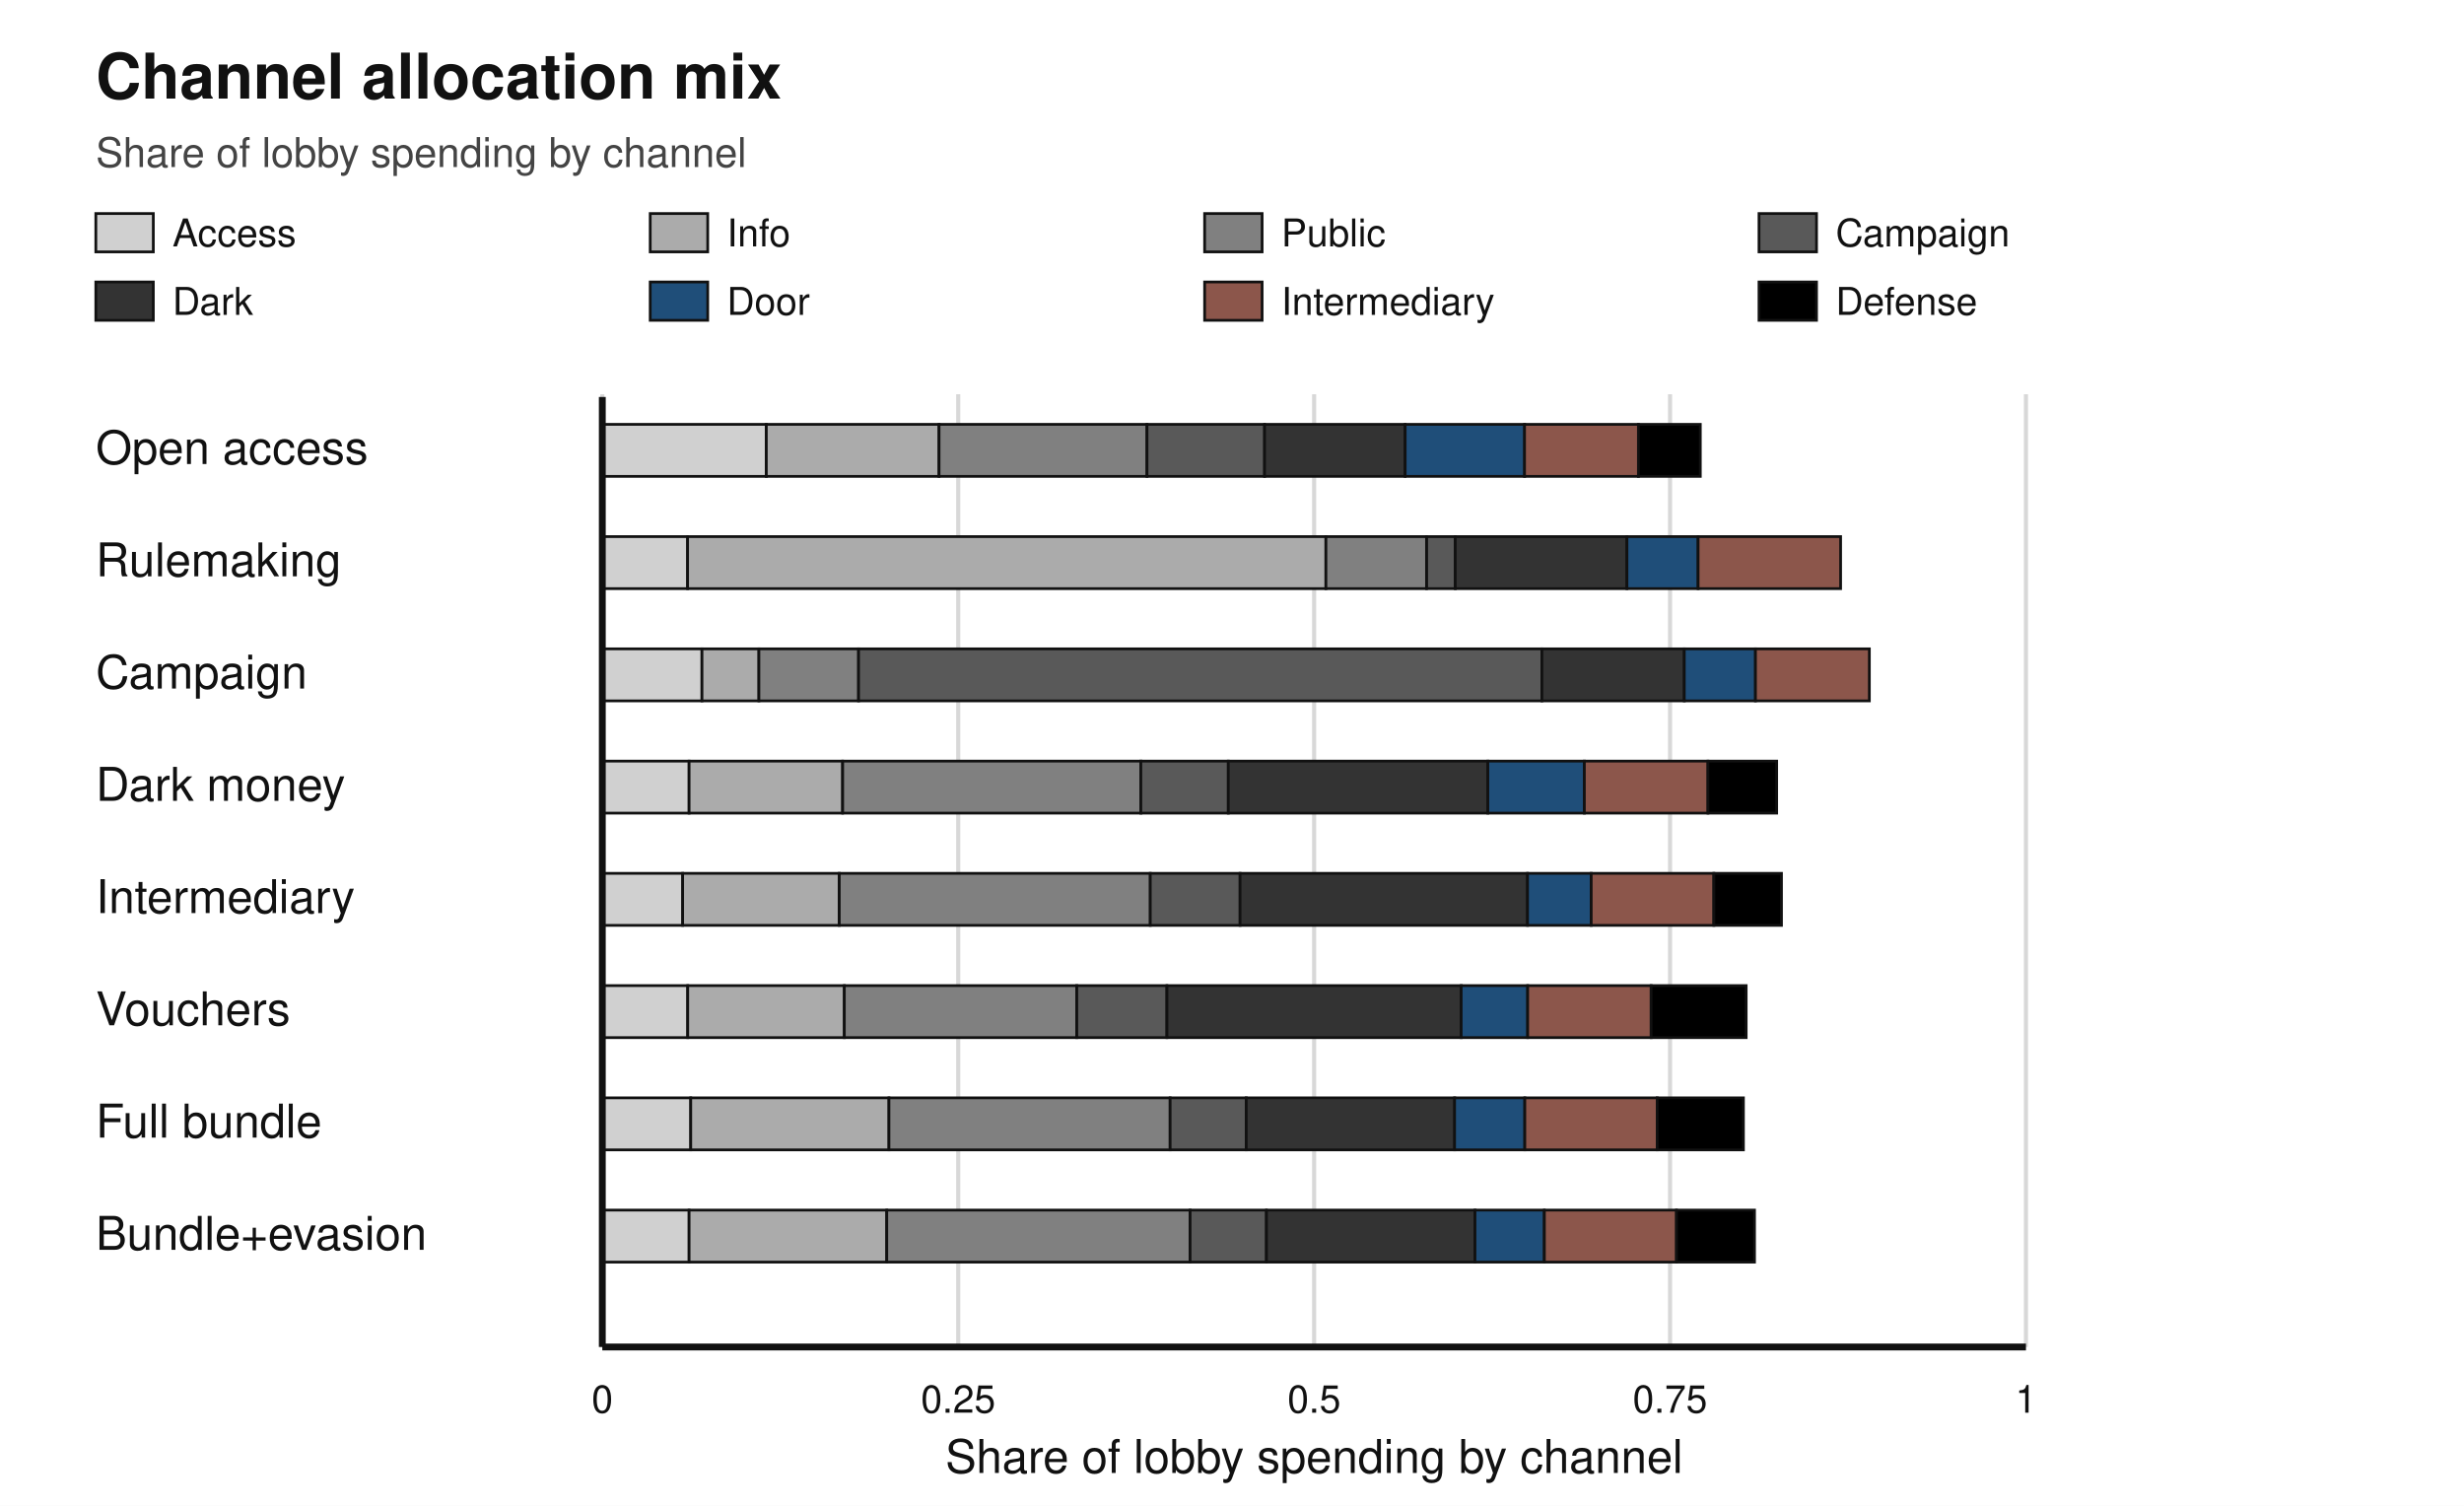
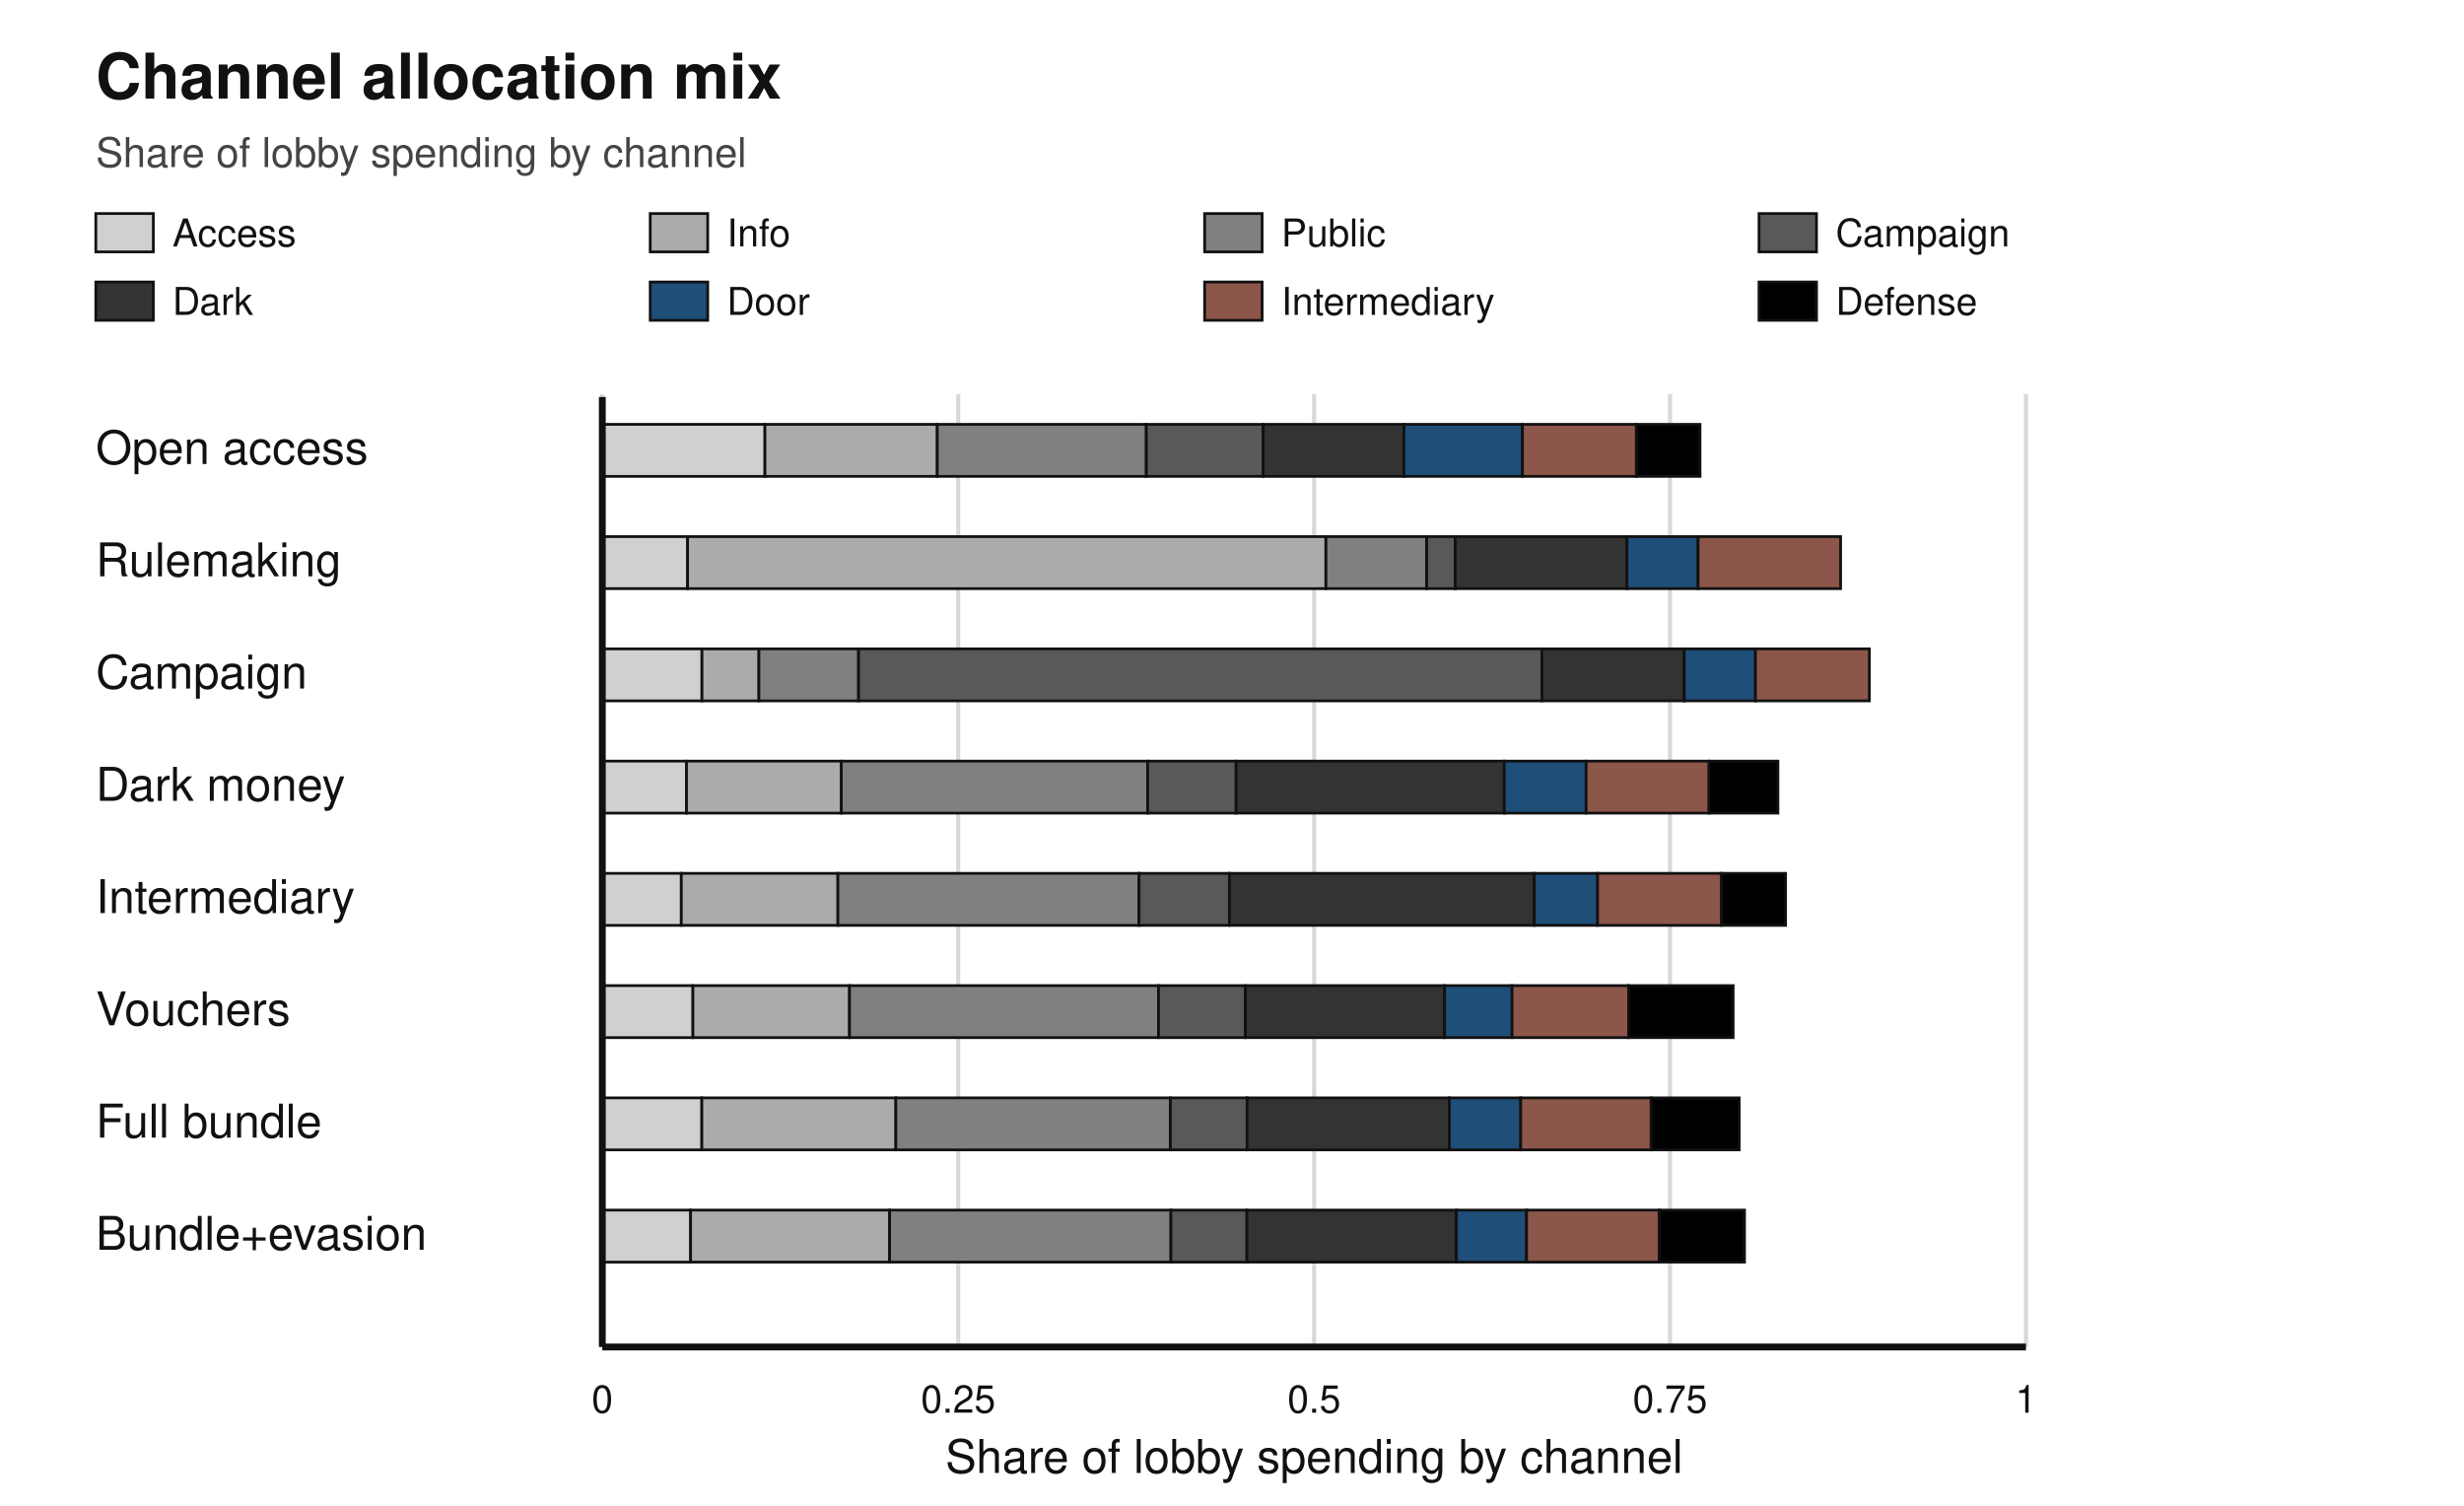
<svg xmlns="http://www.w3.org/2000/svg" width="1800px" height="1100px" viewBox="0 0 1800 1100" role="img">
  <style>
text { font-family: Helvetica, Arial, sans-serif; font-size: 34px; fill: #111; }
.title { font-size: 46px; font-weight: 700; }
.subtitle { font-size: 30px; fill: #444; }
.small, .tick, .label { font-size: 28px; }
.axis { stroke: #111; stroke-width: 5; fill: none; }
.grid { stroke: #d8d8d8; stroke-width: 3; fill: none; }
.segment, .point, .legend-swatch { stroke: #111; stroke-width: 2; }
.label-box { fill: #fff; stroke: #111; stroke-width: 2; }
.leader { stroke: #333; stroke-width: 2; fill: none; stroke-dasharray: 8 8; }
.series-primary { stroke: #111; stroke-width: 8; fill: none; }
.series-secondary { stroke: #777; stroke-width: 8; fill: none; stroke-dasharray: 24 18; }
</style>
  <rect width="100%" height="100%" fill="#fff" />
  <text x="70" y="72" text-anchor="start" class="title">Channel allocation mix</text>
  <text x="70" y="122" text-anchor="start" class="subtitle">Share of lobby spending by channel</text>
  <line x1="440" y1="288" x2="440" y2="984" class="grid" />
  <text x="440" y="1032" text-anchor="middle" class="tick">0</text>
  <line x1="700" y1="288" x2="700" y2="984" class="grid" />
  <text x="700" y="1032" text-anchor="middle" class="tick">0.25</text>
  <line x1="960" y1="288" x2="960" y2="984" class="grid" />
  <text x="960" y="1032" text-anchor="middle" class="tick">0.5</text>
  <line x1="1220" y1="288" x2="1220" y2="984" class="grid" />
  <text x="1220" y="1032" text-anchor="middle" class="tick">0.75</text>
  <line x1="1480" y1="288" x2="1480" y2="984" class="grid" />
  <text x="1480" y="1032" text-anchor="middle" class="tick">1</text>
  <text x="70" y="339" text-anchor="start">Open access</text>
-   <rect x="440" y="310" width="119.8" height="38" fill="#d0d0d0" class="segment" />
-   <rect x="559.8" y="310" width="126.2" height="38" fill="#ababab" class="segment" />
-   <rect x="686.0" y="310" width="151.9" height="38" fill="#808080" class="segment" />
-   <rect x="837.9" y="310" width="85.9" height="38" fill="#595959" class="segment" />
-   <rect x="923.8" y="310" width="102.6" height="38" fill="#333333" class="segment" />
-   <rect x="1026.5" y="310" width="87.3" height="38" fill="#1f4e79" class="segment" />
-   <rect x="1113.7" y="310" width="83.2" height="38" fill="#8c564b" class="segment" />
-   <rect x="1196.9" y="310" width="45.2" height="38" fill="#000000" class="segment" />
+   <rect x="440" y="310" width="118.8" height="38" fill="#d0d0d0" class="segment" />
+   <rect x="558.8" y="310" width="125.9" height="38" fill="#ababab" class="segment" />
+   <rect x="684.7" y="310" width="152.7" height="38" fill="#808080" class="segment" />
+   <rect x="837.4" y="310" width="85.4" height="38" fill="#595959" class="segment" />
+   <rect x="922.8" y="310" width="102.9" height="38" fill="#333333" class="segment" />
+   <rect x="1025.6" y="310" width="86.5" height="38" fill="#1f4e79" class="segment" />
+   <rect x="1112.2" y="310" width="83.2" height="38" fill="#8c564b" class="segment" />
+   <rect x="1195.4" y="310" width="46.5" height="38" fill="#000000" class="segment" />
  <text x="70" y="421" text-anchor="start">Rulemaking</text>
  <rect x="440" y="392" width="62.3" height="38" fill="#d0d0d0" class="segment" />
  <rect x="502.3" y="392" width="466.3" height="38" fill="#ababab" class="segment" />
  <rect x="968.6" y="392" width="73.5" height="38" fill="#808080" class="segment" />
  <rect x="1042.2" y="392" width="20.9" height="38" fill="#595959" class="segment" />
  <rect x="1063.1" y="392" width="125.4" height="38" fill="#333333" class="segment" />
  <rect x="1188.5" y="392" width="52" height="38" fill="#1f4e79" class="segment" />
  <rect x="1240.5" y="392" width="104.1" height="38" fill="#8c564b" class="segment" />
  <text x="70" y="503" text-anchor="start">Campaign</text>
  <rect x="440" y="474" width="72.8" height="38" fill="#d0d0d0" class="segment" />
  <rect x="512.8" y="474" width="41.6" height="38" fill="#ababab" class="segment" />
  <rect x="554.4" y="474" width="72.8" height="38" fill="#808080" class="segment" />
  <rect x="627.2" y="474" width="499.2" height="38" fill="#595959" class="segment" />
  <rect x="1126.4" y="474" width="104" height="38" fill="#333333" class="segment" />
  <rect x="1230.4" y="474" width="52" height="38" fill="#1f4e79" class="segment" />
  <rect x="1282.4" y="474" width="83.2" height="38" fill="#8c564b" class="segment" />
  <text x="70" y="585" text-anchor="start">Dark money</text>
-   <rect x="440" y="556" width="63.4" height="38" fill="#d0d0d0" class="segment" />
-   <rect x="503.4" y="556" width="112.1" height="38" fill="#ababab" class="segment" />
-   <rect x="615.6" y="556" width="217.9" height="38" fill="#808080" class="segment" />
-   <rect x="833.4" y="556" width="63.9" height="38" fill="#595959" class="segment" />
-   <rect x="897.3" y="556" width="189.6" height="38" fill="#333333" class="segment" />
-   <rect x="1086.9" y="556" width="70.5" height="38" fill="#1f4e79" class="segment" />
-   <rect x="1157.4" y="556" width="90.3" height="38" fill="#8c564b" class="segment" />
-   <rect x="1247.7" y="556" width="50.2" height="38" fill="#000000" class="segment" />
+   <rect x="440" y="556" width="61.5" height="38" fill="#d0d0d0" class="segment" />
+   <rect x="501.5" y="556" width="113.2" height="38" fill="#ababab" class="segment" />
+   <rect x="614.6" y="556" width="223.8" height="38" fill="#808080" class="segment" />
+   <rect x="838.4" y="556" width="64.6" height="38" fill="#595959" class="segment" />
+   <rect x="903" y="556" width="195.9" height="38" fill="#333333" class="segment" />
+   <rect x="1098.9" y="556" width="59.8" height="38" fill="#1f4e79" class="segment" />
+   <rect x="1158.7" y="556" width="89.8" height="38" fill="#8c564b" class="segment" />
+   <rect x="1248.5" y="556" width="50.3" height="38" fill="#000000" class="segment" />
  <text x="70" y="667" text-anchor="start">Intermediary</text>
-   <rect x="440" y="638" width="58.7" height="38" fill="#d0d0d0" class="segment" />
-   <rect x="498.7" y="638" width="114.4" height="38" fill="#ababab" class="segment" />
-   <rect x="613.1" y="638" width="227.2" height="38" fill="#808080" class="segment" />
-   <rect x="840.3" y="638" width="65.6" height="38" fill="#595959" class="segment" />
-   <rect x="905.9" y="638" width="210.0" height="38" fill="#333333" class="segment" />
-   <rect x="1115.9" y="638" width="46.5" height="38" fill="#1f4e79" class="segment" />
-   <rect x="1162.4" y="638" width="89.6" height="38" fill="#8c564b" class="segment" />
-   <rect x="1252.0" y="638" width="49.4" height="38" fill="#000000" class="segment" />
+   <rect x="440" y="638" width="57.7" height="38" fill="#d0d0d0" class="segment" />
+   <rect x="497.7" y="638" width="114.4" height="38" fill="#ababab" class="segment" />
+   <rect x="612.1" y="638" width="220.0" height="38" fill="#808080" class="segment" />
+   <rect x="832.1" y="638" width="66.0" height="38" fill="#595959" class="segment" />
+   <rect x="898.1" y="638" width="222.7" height="38" fill="#333333" class="segment" />
+   <rect x="1120.8" y="638" width="46.3" height="38" fill="#1f4e79" class="segment" />
+   <rect x="1167.1" y="638" width="90.5" height="38" fill="#8c564b" class="segment" />
+   <rect x="1257.5" y="638" width="46.9" height="38" fill="#000000" class="segment" />
  <text x="70" y="749" text-anchor="start">Vouchers</text>
-   <rect x="440" y="720" width="62.4" height="38" fill="#d0d0d0" class="segment" />
-   <rect x="502.4" y="720" width="114.4" height="38" fill="#ababab" class="segment" />
-   <rect x="616.8" y="720" width="169.8" height="38" fill="#808080" class="segment" />
-   <rect x="786.6" y="720" width="65.8" height="38" fill="#595959" class="segment" />
-   <rect x="852.5" y="720" width="215.0" height="38" fill="#333333" class="segment" />
-   <rect x="1067.4" y="720" width="48.6" height="38" fill="#1f4e79" class="segment" />
-   <rect x="1116" y="720" width="90.2" height="38" fill="#8c564b" class="segment" />
-   <rect x="1206.2" y="720" width="69.4" height="38" fill="#000000" class="segment" />
+   <rect x="440" y="720" width="66.2" height="38" fill="#d0d0d0" class="segment" />
+   <rect x="506.2" y="720" width="114.4" height="38" fill="#ababab" class="segment" />
+   <rect x="620.6" y="720" width="225.7" height="38" fill="#808080" class="segment" />
+   <rect x="846.3" y="720" width="63.4" height="38" fill="#595959" class="segment" />
+   <rect x="909.8" y="720" width="145.5" height="38" fill="#333333" class="segment" />
+   <rect x="1055.3" y="720" width="49.3" height="38" fill="#1f4e79" class="segment" />
+   <rect x="1104.6" y="720" width="85.2" height="38" fill="#8c564b" class="segment" />
+   <rect x="1189.7" y="720" width="76.4" height="38" fill="#000000" class="segment" />
  <text x="70" y="831" text-anchor="start">Full bundle</text>
-   <rect x="440" y="802" width="64.6" height="38" fill="#d0d0d0" class="segment" />
-   <rect x="504.6" y="802" width="144.8" height="38" fill="#ababab" class="segment" />
-   <rect x="649.4" y="802" width="205.4" height="38" fill="#808080" class="segment" />
-   <rect x="854.8" y="802" width="55.6" height="38" fill="#595959" class="segment" />
-   <rect x="910.4" y="802" width="152.3" height="38" fill="#333333" class="segment" />
-   <rect x="1062.6" y="802" width="51.3" height="38" fill="#1f4e79" class="segment" />
-   <rect x="1113.9" y="802" width="96.7" height="38" fill="#8c564b" class="segment" />
-   <rect x="1210.6" y="802" width="63.0" height="38" fill="#000000" class="segment" />
+   <rect x="440" y="802" width="72.7" height="38" fill="#d0d0d0" class="segment" />
+   <rect x="512.7" y="802" width="141.8" height="38" fill="#ababab" class="segment" />
+   <rect x="654.4" y="802" width="200.5" height="38" fill="#808080" class="segment" />
+   <rect x="855.0" y="802" width="56.1" height="38" fill="#595959" class="segment" />
+   <rect x="911.0" y="802" width="147.8" height="38" fill="#333333" class="segment" />
+   <rect x="1058.8" y="802" width="52.1" height="38" fill="#1f4e79" class="segment" />
+   <rect x="1110.9" y="802" width="95.3" height="38" fill="#8c564b" class="segment" />
+   <rect x="1206.2" y="802" width="64.3" height="38" fill="#000000" class="segment" />
  <text x="70" y="913" text-anchor="start">Bundle+evasion</text>
-   <rect x="440" y="884" width="63.4" height="38" fill="#d0d0d0" class="segment" />
-   <rect x="503.4" y="884" width="144.4" height="38" fill="#ababab" class="segment" />
-   <rect x="647.8" y="884" width="221.6" height="38" fill="#808080" class="segment" />
-   <rect x="869.4" y="884" width="55.7" height="38" fill="#595959" class="segment" />
-   <rect x="925.2" y="884" width="152.4" height="38" fill="#333333" class="segment" />
-   <rect x="1077.5" y="884" width="50.6" height="38" fill="#1f4e79" class="segment" />
-   <rect x="1128.2" y="884" width="96.5" height="38" fill="#8c564b" class="segment" />
-   <rect x="1224.7" y="884" width="57" height="38" fill="#000000" class="segment" />
+   <rect x="440" y="884" width="64.5" height="38" fill="#d0d0d0" class="segment" />
+   <rect x="504.5" y="884" width="145.4" height="38" fill="#ababab" class="segment" />
+   <rect x="649.9" y="884" width="205.5" height="38" fill="#808080" class="segment" />
+   <rect x="855.4" y="884" width="55.5" height="38" fill="#595959" class="segment" />
+   <rect x="910.9" y="884" width="153.0" height="38" fill="#333333" class="segment" />
+   <rect x="1063.9" y="884" width="51.3" height="38" fill="#1f4e79" class="segment" />
+   <rect x="1115.2" y="884" width="96.9" height="38" fill="#8c564b" class="segment" />
+   <rect x="1212.1" y="884" width="62.3" height="38" fill="#000000" class="segment" />
  <line x1="440" y1="290" x2="440" y2="984" class="axis" />
  <line x1="440" y1="984" x2="1480" y2="984" class="axis" />
  <text x="960" y="1076" text-anchor="middle">Share of lobby spending by channel</text>
  <rect x="70" y="156" width="42" height="28" fill="#d0d0d0" class="legend-swatch" />
  <text x="126" y="180" text-anchor="start" class="small">Access</text>
  <rect x="475" y="156" width="42" height="28" fill="#ababab" class="legend-swatch" />
  <text x="531" y="180" text-anchor="start" class="small">Info</text>
  <rect x="880" y="156" width="42" height="28" fill="#808080" class="legend-swatch" />
  <text x="936" y="180" text-anchor="start" class="small">Public</text>
  <rect x="1285" y="156" width="42" height="28" fill="#595959" class="legend-swatch" />
  <text x="1341" y="180" text-anchor="start" class="small">Campaign</text>
  <rect x="70" y="206" width="42" height="28" fill="#333333" class="legend-swatch" />
  <text x="126" y="230" text-anchor="start" class="small">Dark</text>
  <rect x="475" y="206" width="42" height="28" fill="#1f4e79" class="legend-swatch" />
  <text x="531" y="230" text-anchor="start" class="small">Door</text>
  <rect x="880" y="206" width="42" height="28" fill="#8c564b" class="legend-swatch" />
  <text x="936" y="230" text-anchor="start" class="small">Intermediary</text>
  <rect x="1285" y="206" width="42" height="28" fill="#000000" class="legend-swatch" />
  <text x="1341" y="230" text-anchor="start" class="small">Defense</text>
</svg>
